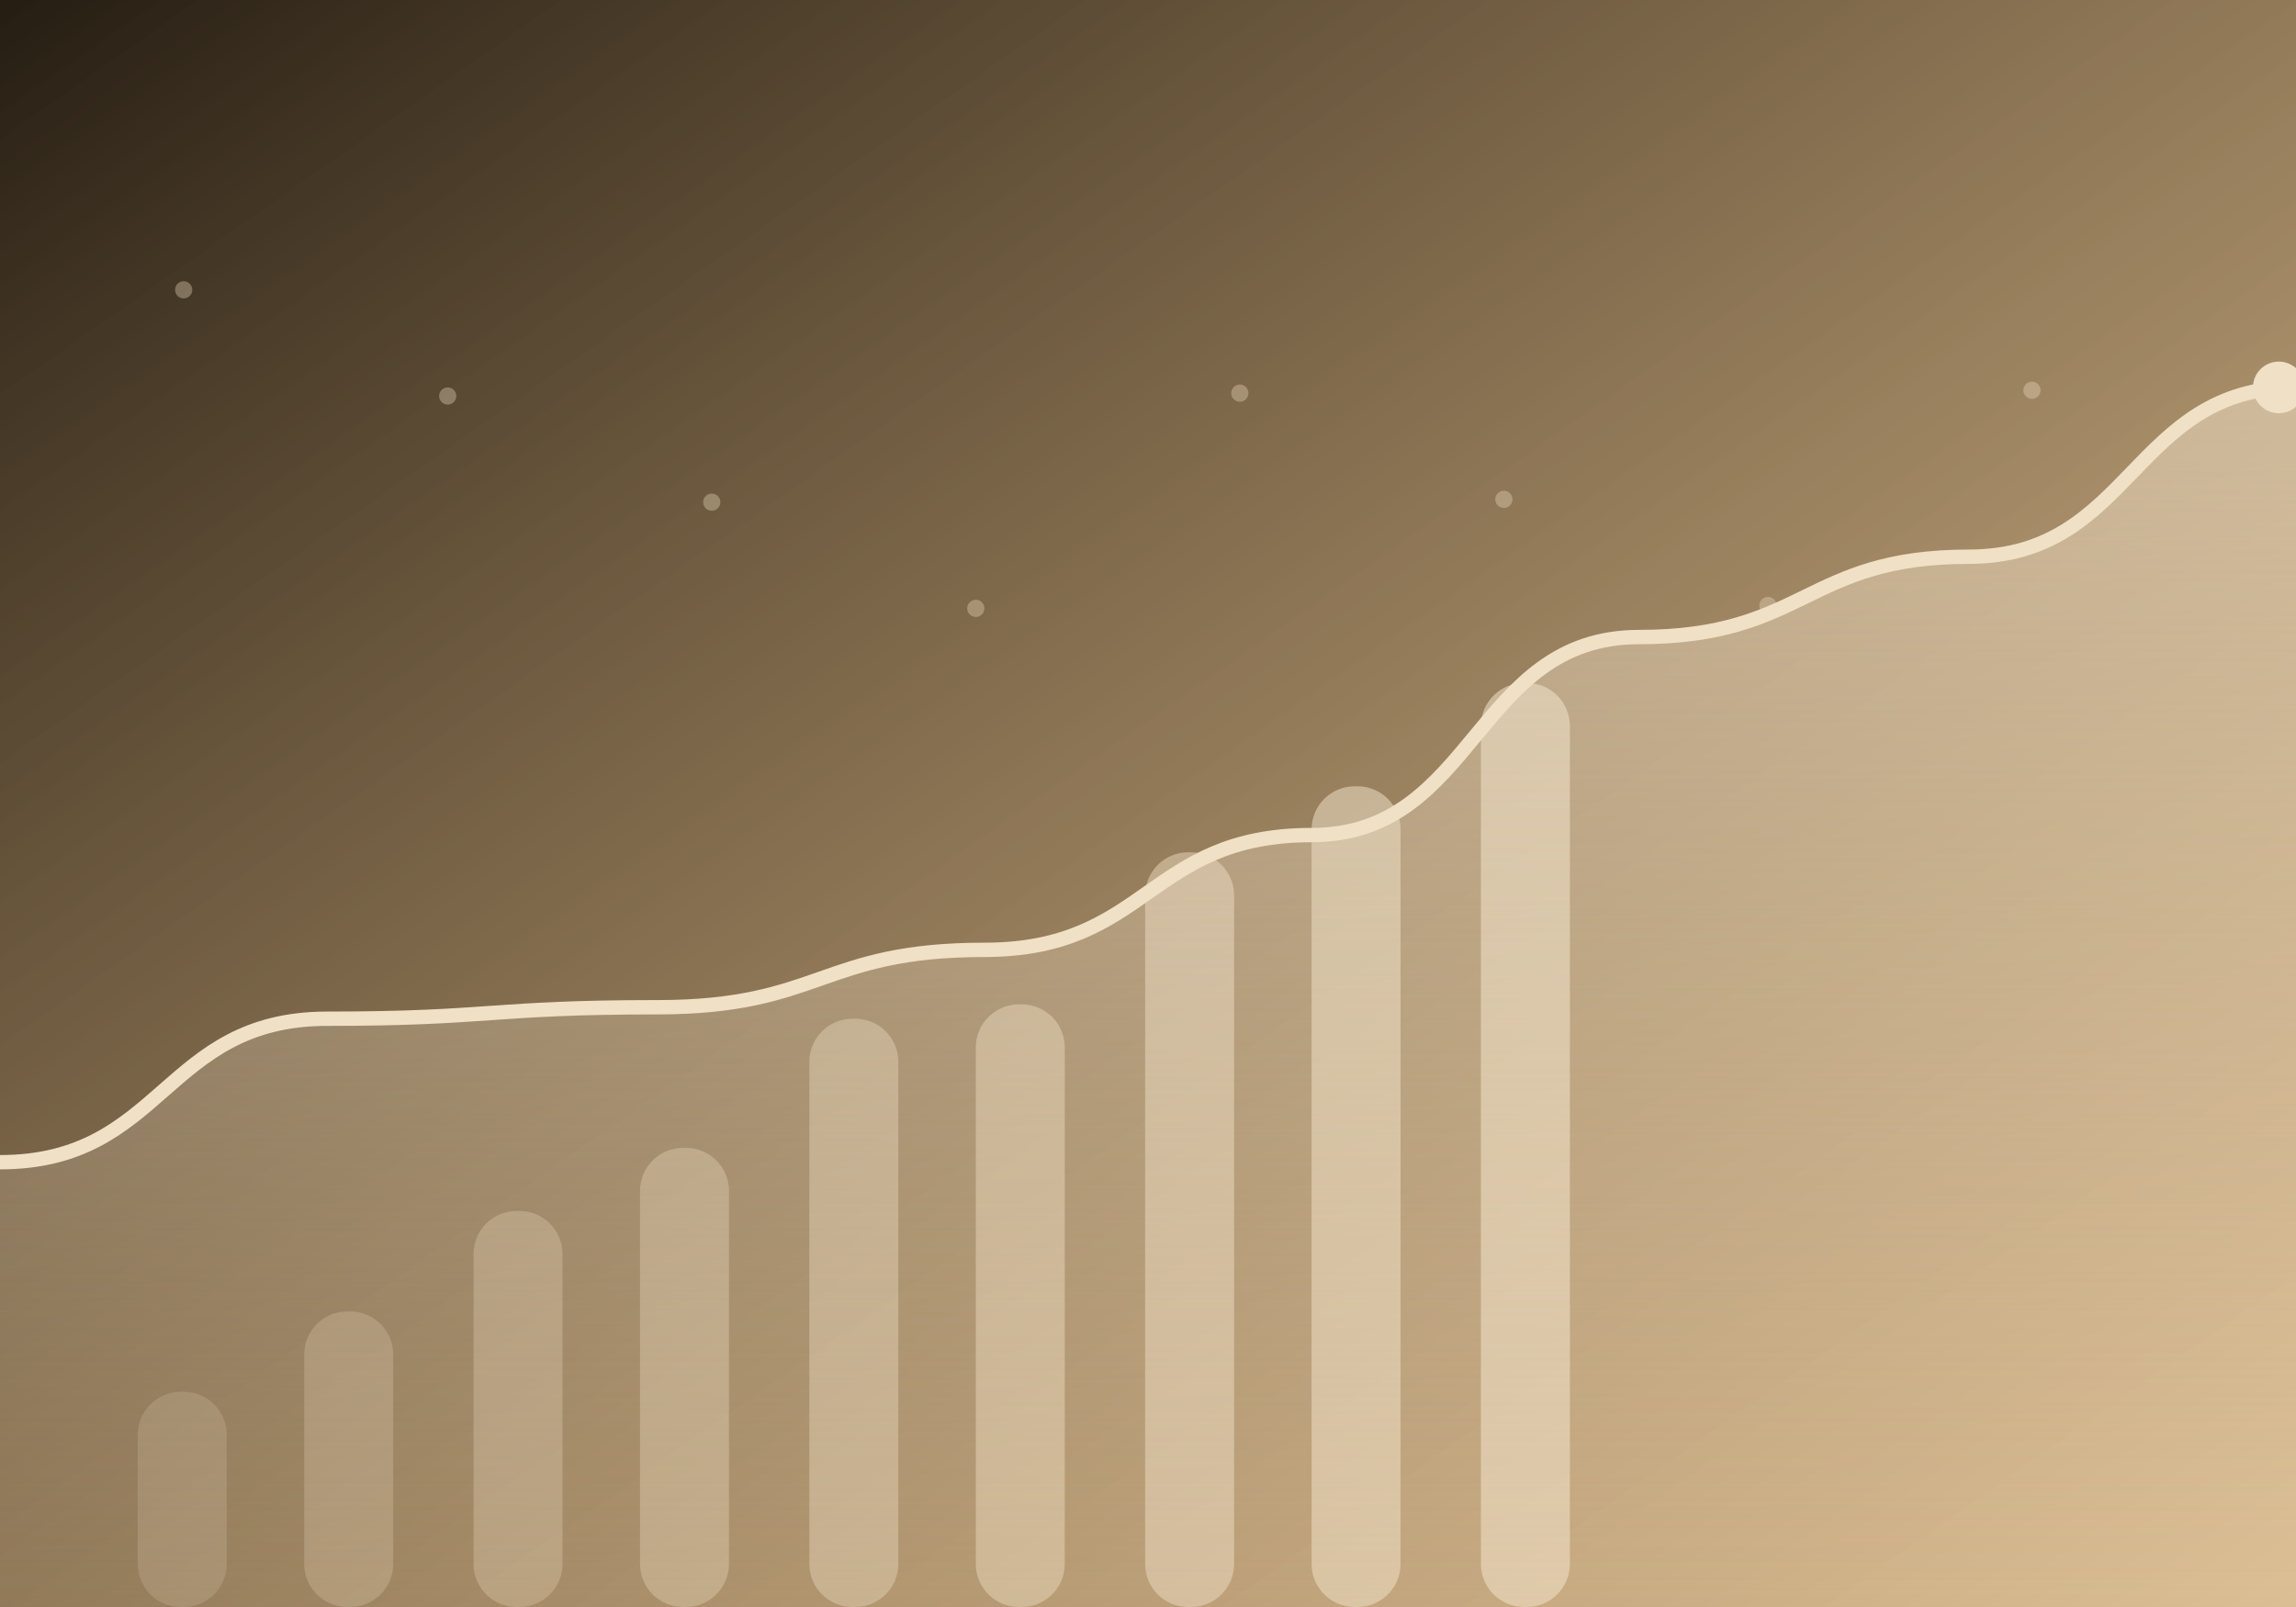
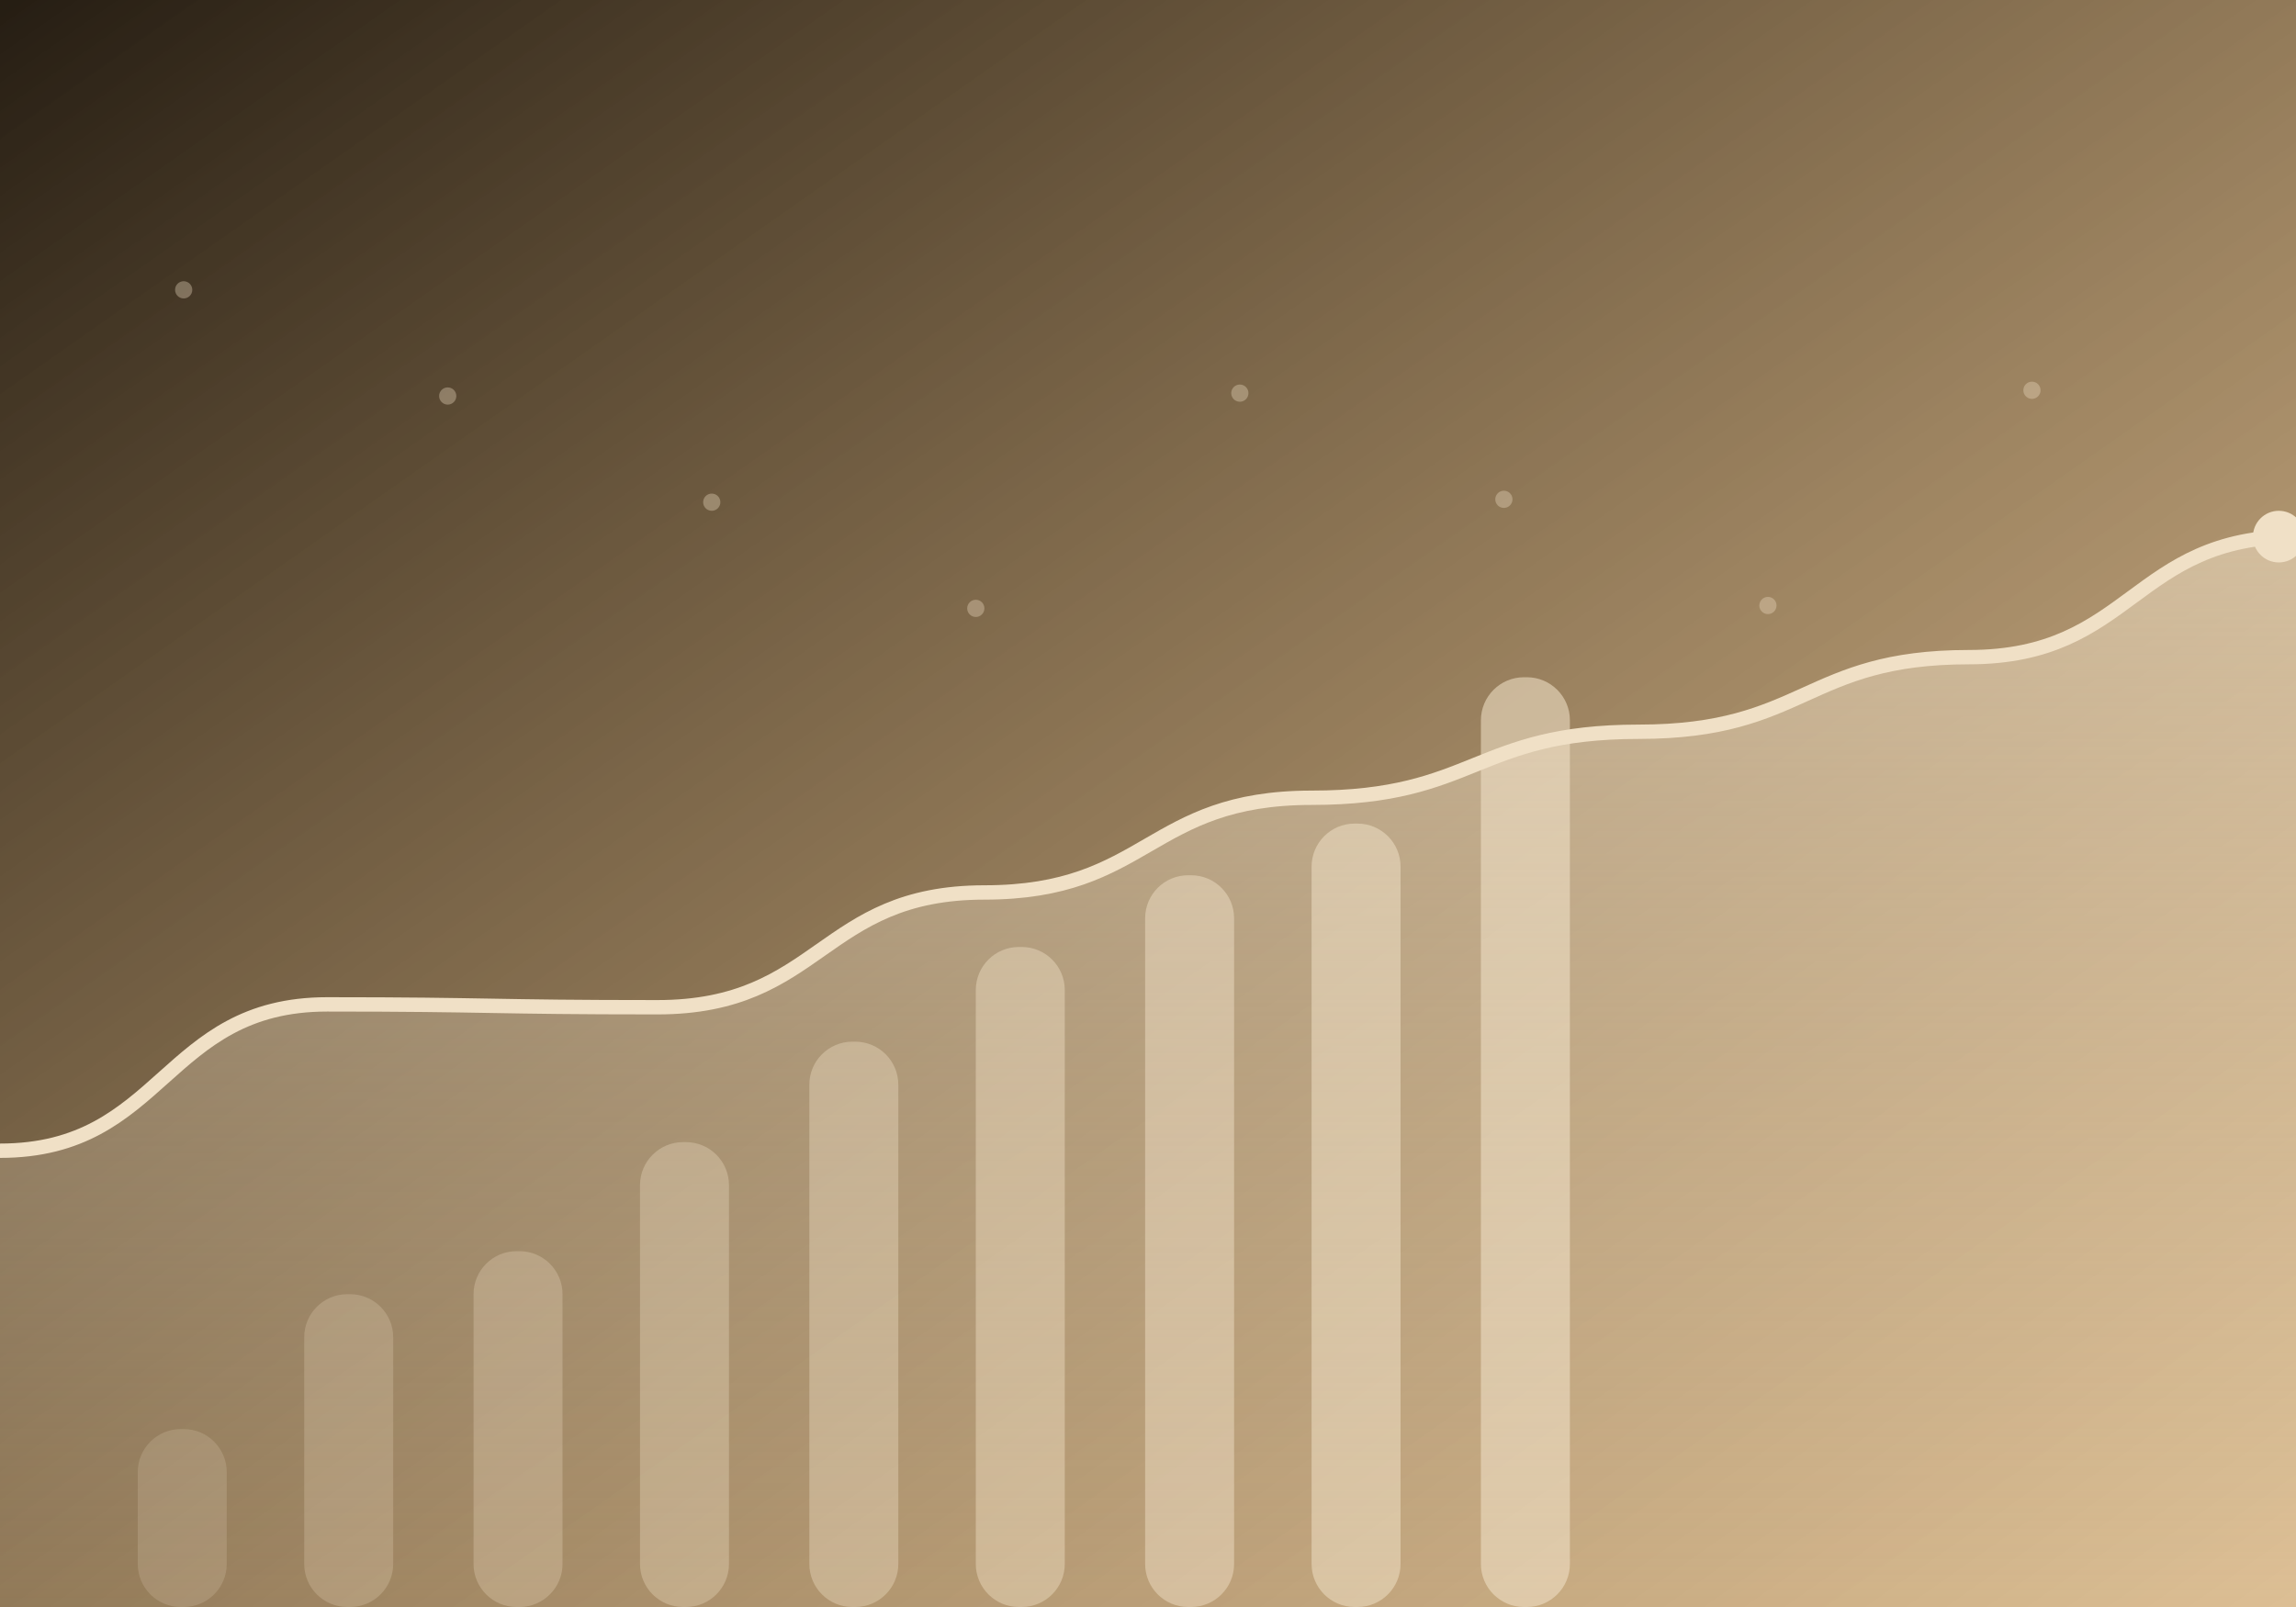
<svg xmlns="http://www.w3.org/2000/svg" viewBox="0 0 800 560" width="800" height="560">
  <defs>
    <linearGradient id="g" x1="0" y1="0" x2="1" y2="1">
      <stop offset="0" stop-color="#241C12" />
      <stop offset="1" stop-color="#C08A3E" stop-opacity=".55" />
    </linearGradient>
    <linearGradient id="a" x1="0" y1="0" x2="0" y2="1">
      <stop offset="0" stop-color="#F0E0C6" stop-opacity=".55" />
      <stop offset="1" stop-color="#F0E0C6" stop-opacity="0" />
    </linearGradient>
  </defs>
  <rect width="800" height="560" fill="url(#g)" />
-   <rect x="48" y="485" width="31" height="75" rx="15" fill="#F0E0C6" opacity="0.18" />
-   <rect x="106" y="457" width="31" height="103" rx="15" fill="#F0E0C6" opacity="0.23" />
-   <rect x="165" y="422" width="31" height="138" rx="15" fill="#F0E0C6" opacity="0.28" />
-   <rect x="223" y="400" width="31" height="160" rx="15" fill="#F0E0C6" opacity="0.33" />
-   <rect x="282" y="355" width="31" height="205" rx="15" fill="#F0E0C6" opacity="0.38" />
-   <rect x="340" y="350" width="31" height="210" rx="15" fill="#F0E0C6" opacity="0.43" />
-   <rect x="399" y="297" width="31" height="263" rx="15" fill="#F0E0C6" opacity="0.48" />
-   <rect x="457" y="274" width="31" height="286" rx="15" fill="#F0E0C6" opacity="0.53" />
-   <rect x="516" y="238" width="31" height="322" rx="15" fill="#F0E0C6" opacity="0.58" />
+   <rect x="48" y="498" width="31" height="62" rx="15" fill="#F0E0C6" opacity="0.18" />
+   <rect x="106" y="451" width="31" height="109" rx="15" fill="#F0E0C6" opacity="0.23" />
+   <rect x="165" y="436" width="31" height="124" rx="15" fill="#F0E0C6" opacity="0.28" />
+   <rect x="223" y="398" width="31" height="162" rx="15" fill="#F0E0C6" opacity="0.33" />
+   <rect x="282" y="363" width="31" height="197" rx="15" fill="#F0E0C6" opacity="0.38" />
+   <rect x="340" y="330" width="31" height="230" rx="15" fill="#F0E0C6" opacity="0.43" />
+   <rect x="399" y="305" width="31" height="255" rx="15" fill="#F0E0C6" opacity="0.48" />
+   <rect x="457" y="287" width="31" height="273" rx="15" fill="#F0E0C6" opacity="0.53" />
+   <rect x="516" y="236" width="31" height="324" rx="15" fill="#F0E0C6" opacity="0.58" />
  <circle cx="64" cy="101" r="3" fill="#F0E0C6" opacity=".35" />
  <circle cx="156" cy="138" r="3" fill="#F0E0C6" opacity=".35" />
  <circle cx="248" cy="175" r="3" fill="#F0E0C6" opacity=".35" />
  <circle cx="340" cy="212" r="3" fill="#F0E0C6" opacity=".35" />
  <circle cx="432" cy="137" r="3" fill="#F0E0C6" opacity=".35" />
  <circle cx="524" cy="174" r="3" fill="#F0E0C6" opacity=".35" />
  <circle cx="616" cy="211" r="3" fill="#F0E0C6" opacity=".35" />
  <circle cx="708" cy="136" r="3" fill="#F0E0C6" opacity=".35" />
-   <path d="M0,405 C57,405 57,355 114,355 C171,355 171,351 229,351 C286,351 286,331 343,331 C400,331 400,291 457,291 C514,291 514,222 571,222 C629,222 629,194 686,194 C743,194 743,135 800,135 L800,560 L0,560 Z" fill="url(#a)" />
-   <path d="M0,405 C57,405 57,355 114,355 C171,355 171,351 229,351 C286,351 286,331 343,331 C400,331 400,291 457,291 C514,291 514,222 571,222 C629,222 629,194 686,194 C743,194 743,135 800,135" fill="none" stroke="#F0E0C6" stroke-width="5" stroke-linecap="round" />
-   <circle cx="794" cy="135" r="9" fill="#F0E0C6" />
+   <path d="M0,401 C57,401 57,350 114,350 C171,350 171,351 229,351 C286,351 286,311 343,311 C400,311 400,278 457,278 C514,278 514,255 571,255 C629,255 629,229 686,229 C743,229 743,187 800,187 L800,560 L0,560 Z" fill="url(#a)" />
+   <path d="M0,401 C57,401 57,350 114,350 C171,350 171,351 229,351 C286,351 286,311 343,311 C400,311 400,278 457,278 C514,278 514,255 571,255 C629,255 629,229 686,229 C743,229 743,187 800,187" fill="none" stroke="#F0E0C6" stroke-width="5" stroke-linecap="round" />
+   <circle cx="794" cy="187" r="9" fill="#F0E0C6" />
</svg>
